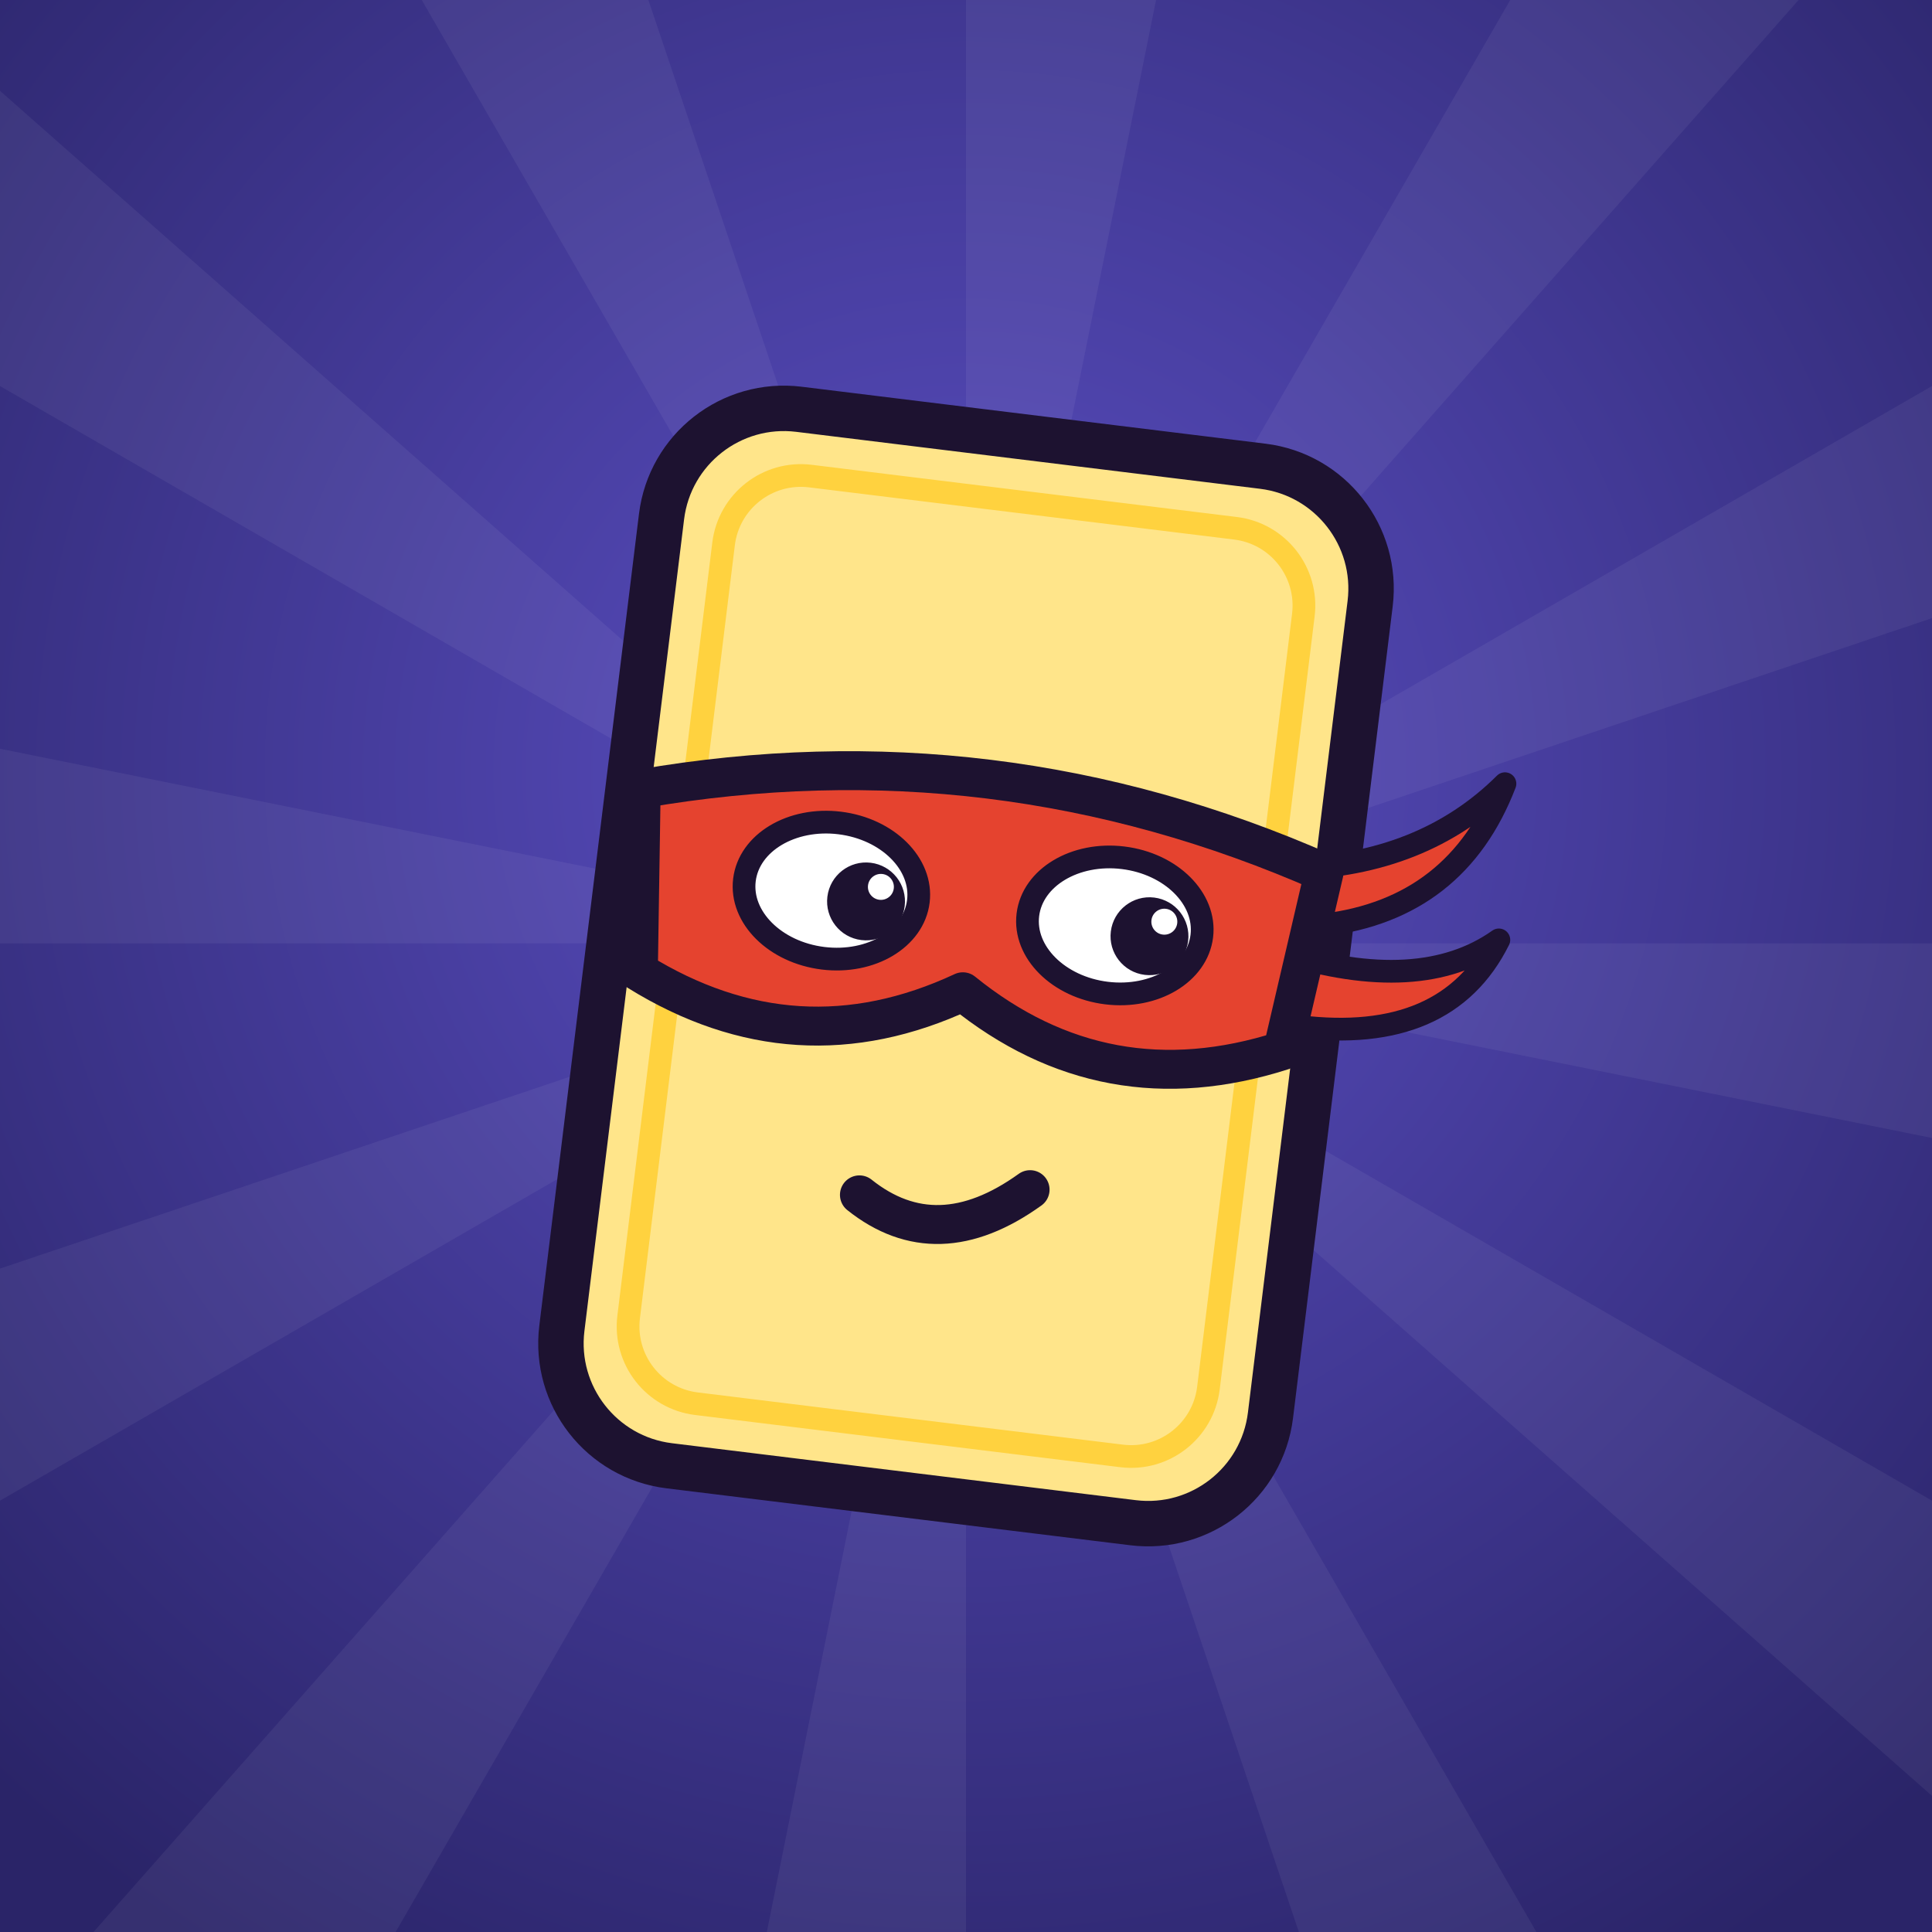
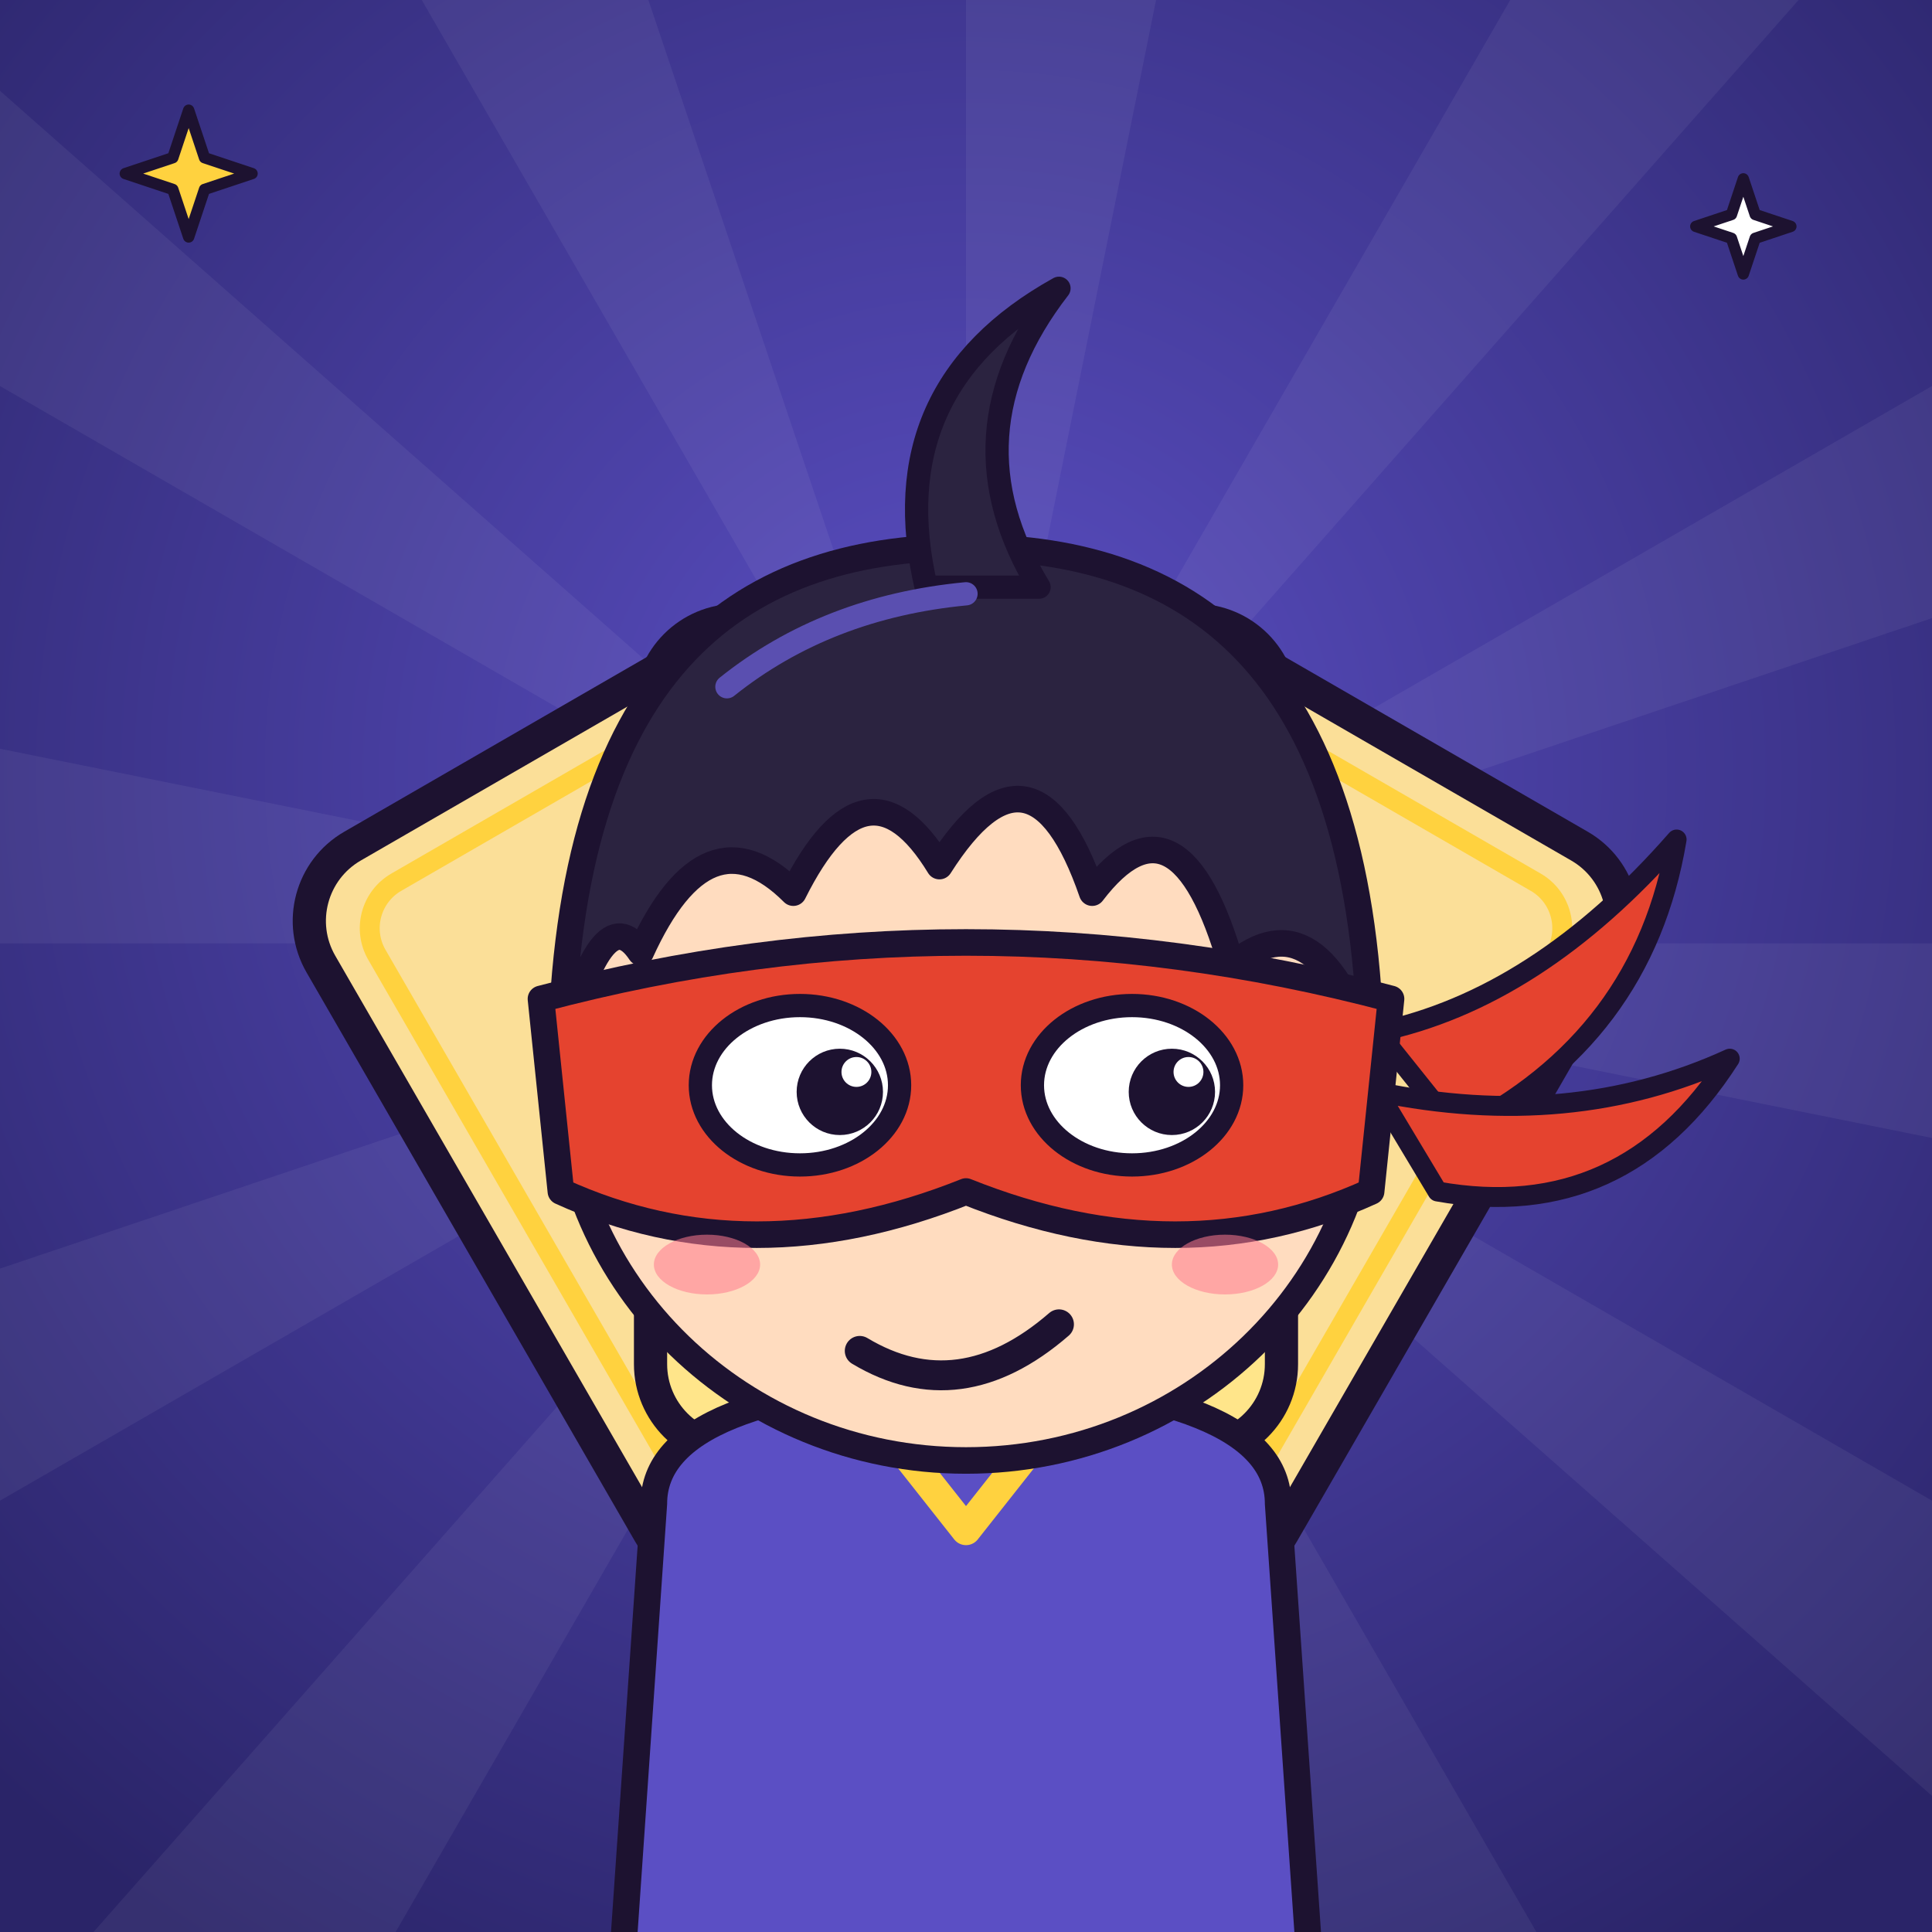
- <svg xmlns="http://www.w3.org/2000/svg" viewBox="0 0 512 512">
+ <svg xmlns="http://www.w3.org/2000/svg" viewBox="0 0 512 512" role="img" aria-label="Chibi Bluff">
  <defs>
-     <radialGradient id="bg" cx="50%" cy="40%" r="72%">
+     <radialGradient id="ibg21" cx="50%" cy="40%" r="72%">
      <stop offset="0" stop-color="#5b4fc4" />
      <stop offset="1" stop-color="#2a2468" />
    </radialGradient>
+     <clipPath id="clip21">
+       <rect x="8" y="8" width="496" height="496" rx="112" />
+     </clipPath>
  </defs>
-   <rect width="512" height="512" fill="url(#bg)" />
+   <rect width="512" height="512" fill="url(#ibg21)" />
  <g fill="#fff" opacity=".055">
    <path d="M256 250 L676 250 L668 333 Z" />
    <path d="M256 250 L620 460 L571 528 Z" />
    <path d="M256 250 L466 614 L390 648 Z" />
    <path d="M256 250 L256 670 L173 662 Z" />
    <path d="M256 250 L46 614 L-22 565 Z" />
    <path d="M256 250 L-108 460 L-142 384 Z" />
    <path d="M256 250 L-164 250 L-156 167 Z" />
    <path d="M256 250 L-108 40 L-59 -28 Z" />
    <path d="M256 250 L46 -114 L122 -148 Z" />
    <path d="M256 250 L256 -170 L339 -162 Z" />
    <path d="M256 250 L466 -114 L534 -65 Z" />
    <path d="M256 250 L620 40 L654 116 Z" />
  </g>
-   <g transform="translate(256 256) scale(0.86) translate(-256 -256)">
-     <g transform="rotate(7 256 256)">
-       <rect x="146" y="92" width="220" height="328" rx="38" fill="#ffe58a" stroke="#1d1230" stroke-width="14" />
-       <rect x="166" y="112" width="180" height="288" rx="24" fill="none" stroke="#ffd23f" stroke-width="7" />
-       <path d="M352 214 q40 -6 62 -34 q-10 40 -50 50 Z M352 240 q44 8 66 -12 q-12 34 -58 34 Z" fill="#e5432f" stroke="#1d1230" stroke-width="7" stroke-linejoin="round" />
-       <path d="M150 214 Q256 182 362 214 L356 270 Q304 294 256 264 Q208 294 156 270 Z" fill="#e5432f" stroke="#1d1230" stroke-width="12" stroke-linejoin="round" />
-       <ellipse cx="212" cy="238" rx="27" ry="21" fill="#fff" stroke="#1d1230" stroke-width="7" />
-       <ellipse cx="300" cy="238" rx="27" ry="21" fill="#fff" stroke="#1d1230" stroke-width="7" />
-       <circle cx="223" cy="240" r="12" fill="#1d1230" />
-       <circle cx="311" cy="240" r="12" fill="#1d1230" />
-       <circle cx="227" cy="235" r="4" fill="#fff" />
-       <circle cx="315" cy="235" r="4" fill="#fff" />
-       <path d="M232 330 q26 16 52 -8" stroke="#1d1230" stroke-width="12" stroke-linecap="round" fill="none" />
+   <g transform="translate(256 270) scale(0.88) translate(-450 -340)">
+     <g transform="translate(450 470)">
+       <g transform="rotate(-30)">
+         <rect x="-95" y="-250" width="190" height="250" rx="26" fill="#fbdf98" stroke="#1d1230" stroke-width="10" />
+         <rect x="-79" y="-234" width="158" height="218" rx="16" fill="none" stroke="#ffd23f" stroke-width="6" />
+       </g>
+       <g transform="rotate(30)">
+         <rect x="-95" y="-250" width="190" height="250" rx="26" fill="#fbdf98" stroke="#1d1230" stroke-width="10" />
+         <rect x="-79" y="-234" width="158" height="218" rx="16" fill="none" stroke="#ffd23f" stroke-width="6" />
+       </g>
+       <g transform="rotate(0)">
+         <rect x="-95" y="-250" width="190" height="250" rx="26" fill="#ffe58a" stroke="#1d1230" stroke-width="10" />
+         <rect x="-79" y="-234" width="158" height="218" rx="16" fill="none" stroke="#ffd23f" stroke-width="6" />
+       </g>
+     </g>
+     <g stroke="#1d1230" stroke-linejoin="round" stroke-linecap="round">
+       <path d="M356 486 Q356 452 450 448 Q544 452 544 486 L556 660 H344 Z" fill="#5b4fc4" stroke-width="8" />
+       <path d="M420 456 L450 494 L480 456" fill="none" stroke="#ffd23f" stroke-width="9" />
+     </g>
+     <g stroke="#1d1230" stroke-linejoin="round" stroke-linecap="round">
+       <ellipse cx="450" cy="355" rx="122" ry="118" fill="#ffdcbf" stroke-width="8" />
+       <path d="M328 352 C330 236 380 198 450 198 C520 198 570 236 572 352 Q556 302 530 324 Q514 268 488 302 Q470 250 442 294 Q420 258 398 302 Q372 276 352 320 Q340 302 328 352 Z" fill="#2b2340" stroke-width="8" />
+       <path d="M438 210 Q424 150 478 120 Q444 164 472 210 Z" fill="#2b2340" stroke-width="7" />
+       <path d="M378 240 Q408 216 450 212" fill="none" stroke="#5a4fb0" stroke-width="7" />
+       <path d="M574 344 Q622 334 664 286 Q654 346 598 374 Z" fill="#e5432f" stroke-width="6" />
+       <path d="M574 362 Q632 374 680 352 Q648 402 592 392 Z" fill="#e5432f" stroke-width="6" />
+       <path d="M322 334 Q450 300 578 334 L572 392 Q515 418 450 392 Q385 418 328 392 Z" fill="#e5432f" stroke-width="8" />
+       <ellipse cx="400" cy="360" rx="30" ry="24" fill="#fff" stroke-width="7" />
+       <ellipse cx="500" cy="360" rx="30" ry="24" fill="#fff" stroke-width="7" />
+       <g stroke="none">
+         <circle cx="412" cy="362" r="13" fill="#1d1230" />
+         <circle cx="512" cy="362" r="13" fill="#1d1230" />
+         <circle cx="417" cy="356" r="4.5" fill="#fff" />
+         <circle cx="517" cy="356" r="4.5" fill="#fff" />
+       </g>
+       <g stroke="none">
+         <ellipse cx="372" cy="414" rx="16" ry="9" fill="#ff7a8e" opacity=".55" />
+         <ellipse cx="528" cy="414" rx="16" ry="9" fill="#ff7a8e" opacity=".55" />
+       </g>
+       <path d="M418 440 q30 18 60 -8" fill="none" stroke-width="9" />
    </g>
  </g>
+   <path transform="translate(50 46) scale(1.2)" d="M0 -14 L3.5 -3.5 L14 0 L3.5 3.5 L0 14 L-3.5 3.5 L-14 0 L-3.5 -3.5 Z" fill="#ffd23f" stroke="#1d1230" stroke-width="2.5" stroke-linejoin="round" />
+   <path transform="translate(462 60) scale(0.9)" d="M0 -14 L3.5 -3.5 L14 0 L3.5 3.5 L0 14 L-3.5 3.5 L-14 0 L-3.5 -3.5 Z" fill="#fff" stroke="#1d1230" stroke-width="3.333" stroke-linejoin="round" />
</svg>
